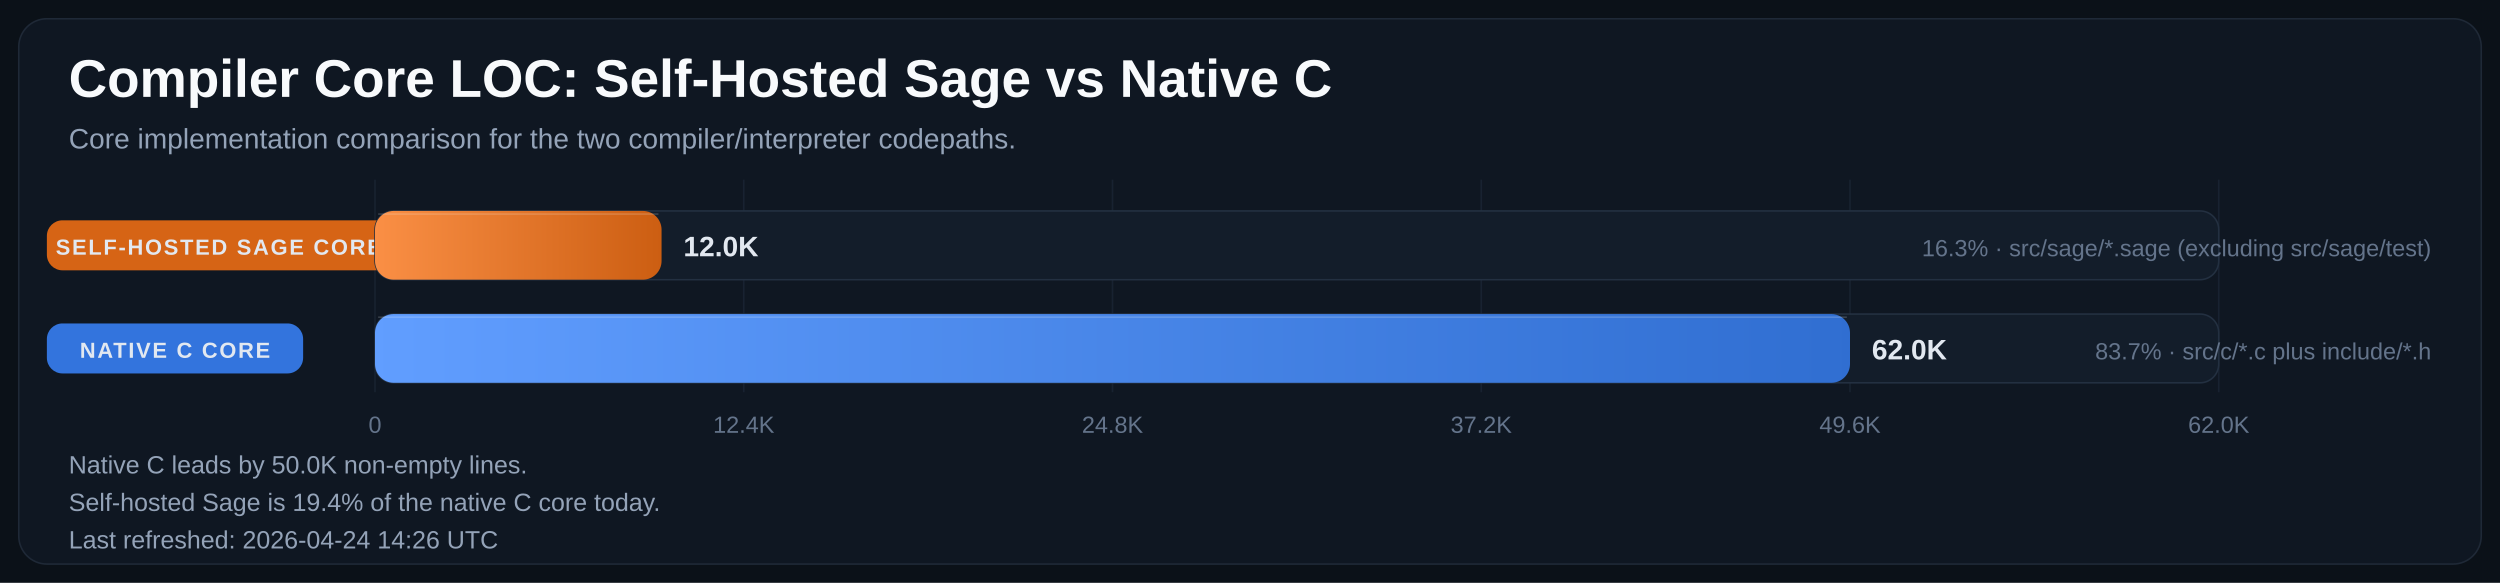
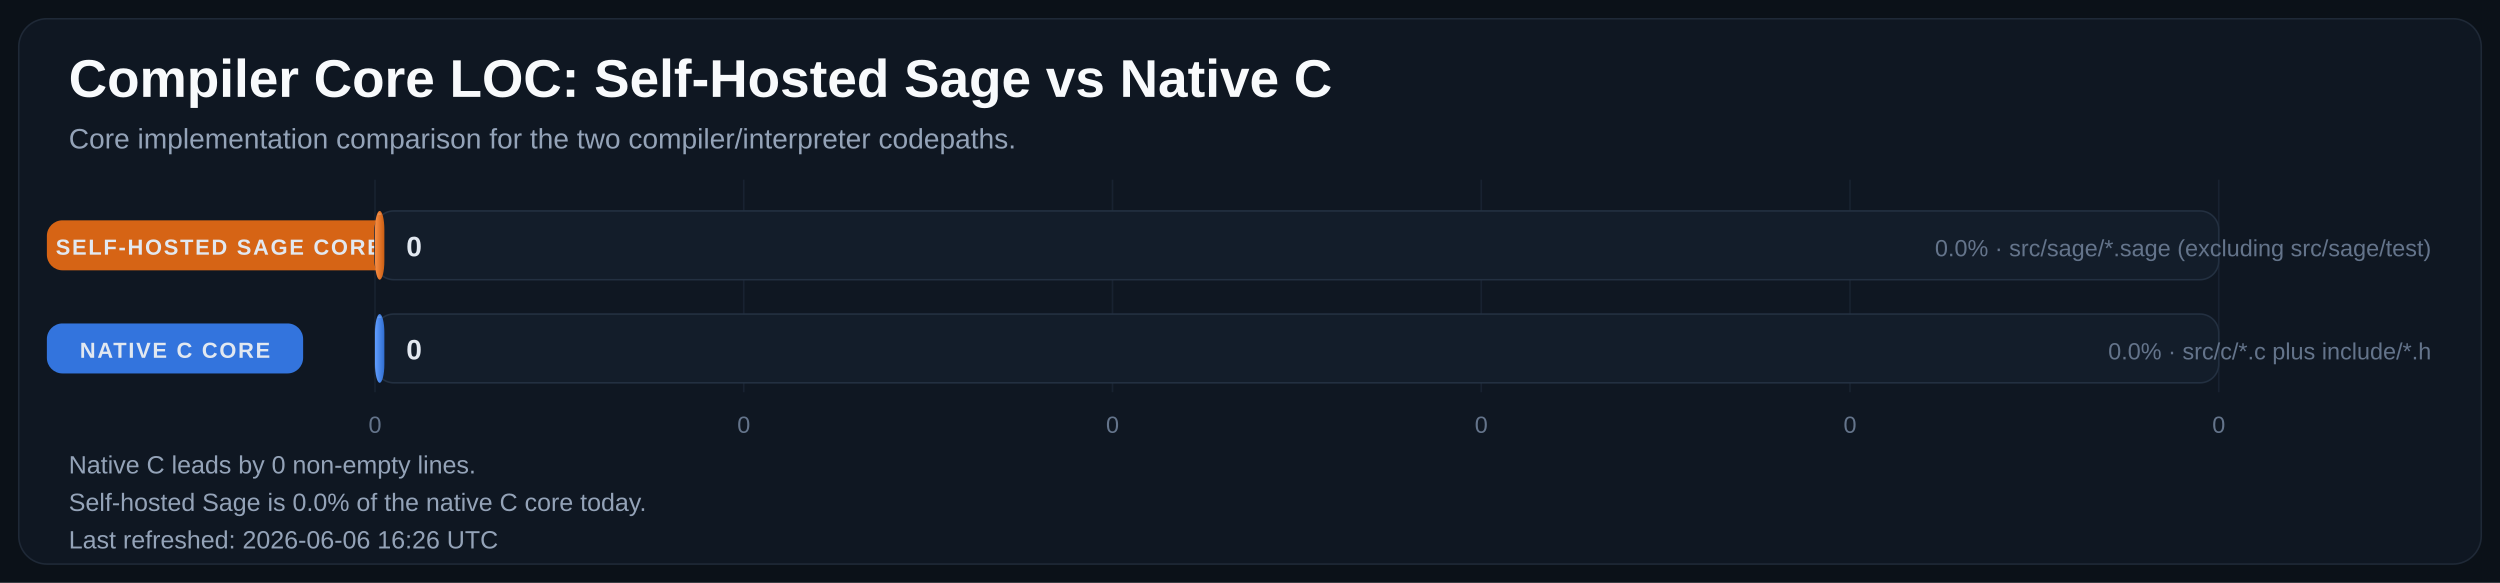
<svg xmlns="http://www.w3.org/2000/svg" width="1600" height="373" viewBox="0 0 1600 373" role="img" aria-labelledby="title desc">
  <defs>
    <linearGradient id="bar-gradient-0" x1="0%" y1="0%" x2="100%" y2="0%">
      <stop offset="0%" stop-color="#FA8F45" />
      <stop offset="100%" stop-color="#CC5E12" />
    </linearGradient>
    <linearGradient id="bar-gradient-1" x1="0%" y1="0%" x2="100%" y2="0%">
      <stop offset="0%" stop-color="#619EFF" />
      <stop offset="100%" stop-color="#306ED1" />
    </linearGradient>
  </defs>
  <rect width="100%" height="100%" fill="#0B1118" />
  <rect x="12" y="12" width="1576" height="349" rx="18" fill="#0F1722" stroke="#1F2937" />
  <text x="44" y="62" fill="#F8FAFC" font-size="34" font-family="Segoe UI, Arial, sans-serif" font-weight="700">Compiler Core LOC: Self-Hosted Sage vs Native C</text>
  <text x="44" y="95" fill="#94A3B8" font-size="18" font-family="Segoe UI, Arial, sans-serif">Core implementation comparison for the two compiler/interpreter codepaths.</text>
  <line x1="240.0" y1="115" x2="240.0" y2="251" stroke="#182231" stroke-width="1" />
  <text x="240.0" y="277" text-anchor="middle" fill="#64748B" font-size="15" font-family="Segoe UI, Arial, sans-serif">0</text>
  <line x1="476.0" y1="115" x2="476.0" y2="251" stroke="#182231" stroke-width="1" />
-   <text x="476.0" y="277" text-anchor="middle" fill="#64748B" font-size="15" font-family="Segoe UI, Arial, sans-serif">12.4K</text>
+   <text x="476.0" y="277" text-anchor="middle" fill="#64748B" font-size="15" font-family="Segoe UI, Arial, sans-serif">0</text>
  <line x1="712.0" y1="115" x2="712.0" y2="251" stroke="#182231" stroke-width="1" />
-   <text x="712.0" y="277" text-anchor="middle" fill="#64748B" font-size="15" font-family="Segoe UI, Arial, sans-serif">24.8K</text>
+   <text x="712.0" y="277" text-anchor="middle" fill="#64748B" font-size="15" font-family="Segoe UI, Arial, sans-serif">0</text>
  <line x1="948.0" y1="115" x2="948.0" y2="251" stroke="#182231" stroke-width="1" />
-   <text x="948.0" y="277" text-anchor="middle" fill="#64748B" font-size="15" font-family="Segoe UI, Arial, sans-serif">37.2K</text>
+   <text x="948.0" y="277" text-anchor="middle" fill="#64748B" font-size="15" font-family="Segoe UI, Arial, sans-serif">0</text>
  <line x1="1184.0" y1="115" x2="1184.0" y2="251" stroke="#182231" stroke-width="1" />
-   <text x="1184.0" y="277" text-anchor="middle" fill="#64748B" font-size="15" font-family="Segoe UI, Arial, sans-serif">49.6K</text>
+   <text x="1184.0" y="277" text-anchor="middle" fill="#64748B" font-size="15" font-family="Segoe UI, Arial, sans-serif">0</text>
  <line x1="1420.0" y1="115" x2="1420.0" y2="251" stroke="#182231" stroke-width="1" />
-   <text x="1420.0" y="277" text-anchor="middle" fill="#64748B" font-size="15" font-family="Segoe UI, Arial, sans-serif">62.0K</text>
+   <text x="1420.0" y="277" text-anchor="middle" fill="#64748B" font-size="15" font-family="Segoe UI, Arial, sans-serif">0</text>
  <rect x="30" y="141.0" width="220" height="32" rx="10" fill="#E06814" opacity="0.95" />
  <text x="140.0" y="163.0" text-anchor="middle" fill="#E2E8F0" font-size="14" font-family="Segoe UI, Arial, sans-serif" font-weight="700" letter-spacing="1.1">SELF-HOSTED SAGE CORE</text>
  <rect x="240" y="135" width="1180" height="44" rx="12" fill="#131D2A" stroke="#233041" />
-   <rect x="240" y="135" width="183.4" height="44" rx="12" fill="url(#bar-gradient-0)" />
-   <line x1="242.0" y1="137.0" x2="421.4" y2="137.0" stroke="#F8FAFC" stroke-opacity="0.18" />
-   <text x="437.4" y="164.0" text-anchor="start" fill="#E2E8F0" font-size="18" font-family="Segoe UI, Arial, sans-serif" font-weight="700">12.0K</text>
-   <text x="1556" y="164.0" text-anchor="end" fill="#64748B" font-size="15" font-family="Segoe UI, Arial, sans-serif">16.3% · src/sage/*.sage (excluding src/sage/test)</text>
+   <rect x="240" y="135" width="6.0" height="44" rx="12" fill="url(#bar-gradient-0)" />
+   <line x1="242.0" y1="137.0" x2="244.0" y2="137.0" stroke="#F8FAFC" stroke-opacity="0.18" />
+   <text x="260.0" y="164.0" text-anchor="start" fill="#E2E8F0" font-size="18" font-family="Segoe UI, Arial, sans-serif" font-weight="700">0</text>
+   <text x="1556" y="164.0" text-anchor="end" fill="#64748B" font-size="15" font-family="Segoe UI, Arial, sans-serif">0.0% · src/sage/*.sage (excluding src/sage/test)</text>
  <rect x="30" y="207.0" width="164" height="32" rx="10" fill="#3479E6" opacity="0.95" />
  <text x="112.0" y="229.0" text-anchor="middle" fill="#E2E8F0" font-size="14" font-family="Segoe UI, Arial, sans-serif" font-weight="700" letter-spacing="1.1">NATIVE C CORE</text>
  <rect x="240" y="201" width="1180" height="44" rx="12" fill="#131D2A" stroke="#233041" />
-   <rect x="240" y="201" width="944.0" height="44" rx="12" fill="url(#bar-gradient-1)" />
-   <line x1="242.0" y1="203.0" x2="1182.0" y2="203.0" stroke="#F8FAFC" stroke-opacity="0.18" />
-   <text x="1198.0" y="230.0" text-anchor="start" fill="#E2E8F0" font-size="18" font-family="Segoe UI, Arial, sans-serif" font-weight="700">62.0K</text>
-   <text x="1556" y="230.0" text-anchor="end" fill="#64748B" font-size="15" font-family="Segoe UI, Arial, sans-serif">83.7% · src/c/*.c plus include/*.h</text>
-   <text x="44" y="303" fill="#94A3B8" font-size="16" font-family="Segoe UI, Arial, sans-serif">Native C leads by 50.0K non-empty lines.</text>
-   <text x="44" y="327" fill="#94A3B8" font-size="16" font-family="Segoe UI, Arial, sans-serif">Self-hosted Sage is 19.4% of the native C core today.</text>
-   <text x="44" y="351" fill="#94A3B8" font-size="16" font-family="Segoe UI, Arial, sans-serif">Last refreshed: 2026-04-24 14:26 UTC</text>
+   <rect x="240" y="201" width="6.0" height="44" rx="12" fill="url(#bar-gradient-1)" />
+   <line x1="242.0" y1="203.0" x2="244.0" y2="203.0" stroke="#F8FAFC" stroke-opacity="0.18" />
+   <text x="260.0" y="230.0" text-anchor="start" fill="#E2E8F0" font-size="18" font-family="Segoe UI, Arial, sans-serif" font-weight="700">0</text>
+   <text x="1556" y="230.0" text-anchor="end" fill="#64748B" font-size="15" font-family="Segoe UI, Arial, sans-serif">0.0% · src/c/*.c plus include/*.h</text>
+   <text x="44" y="303" fill="#94A3B8" font-size="16" font-family="Segoe UI, Arial, sans-serif">Native C leads by 0 non-empty lines.</text>
+   <text x="44" y="327" fill="#94A3B8" font-size="16" font-family="Segoe UI, Arial, sans-serif">Self-hosted Sage is 0.0% of the native C core today.</text>
+   <text x="44" y="351" fill="#94A3B8" font-size="16" font-family="Segoe UI, Arial, sans-serif">Last refreshed: 2026-06-06 16:26 UTC</text>
</svg>
